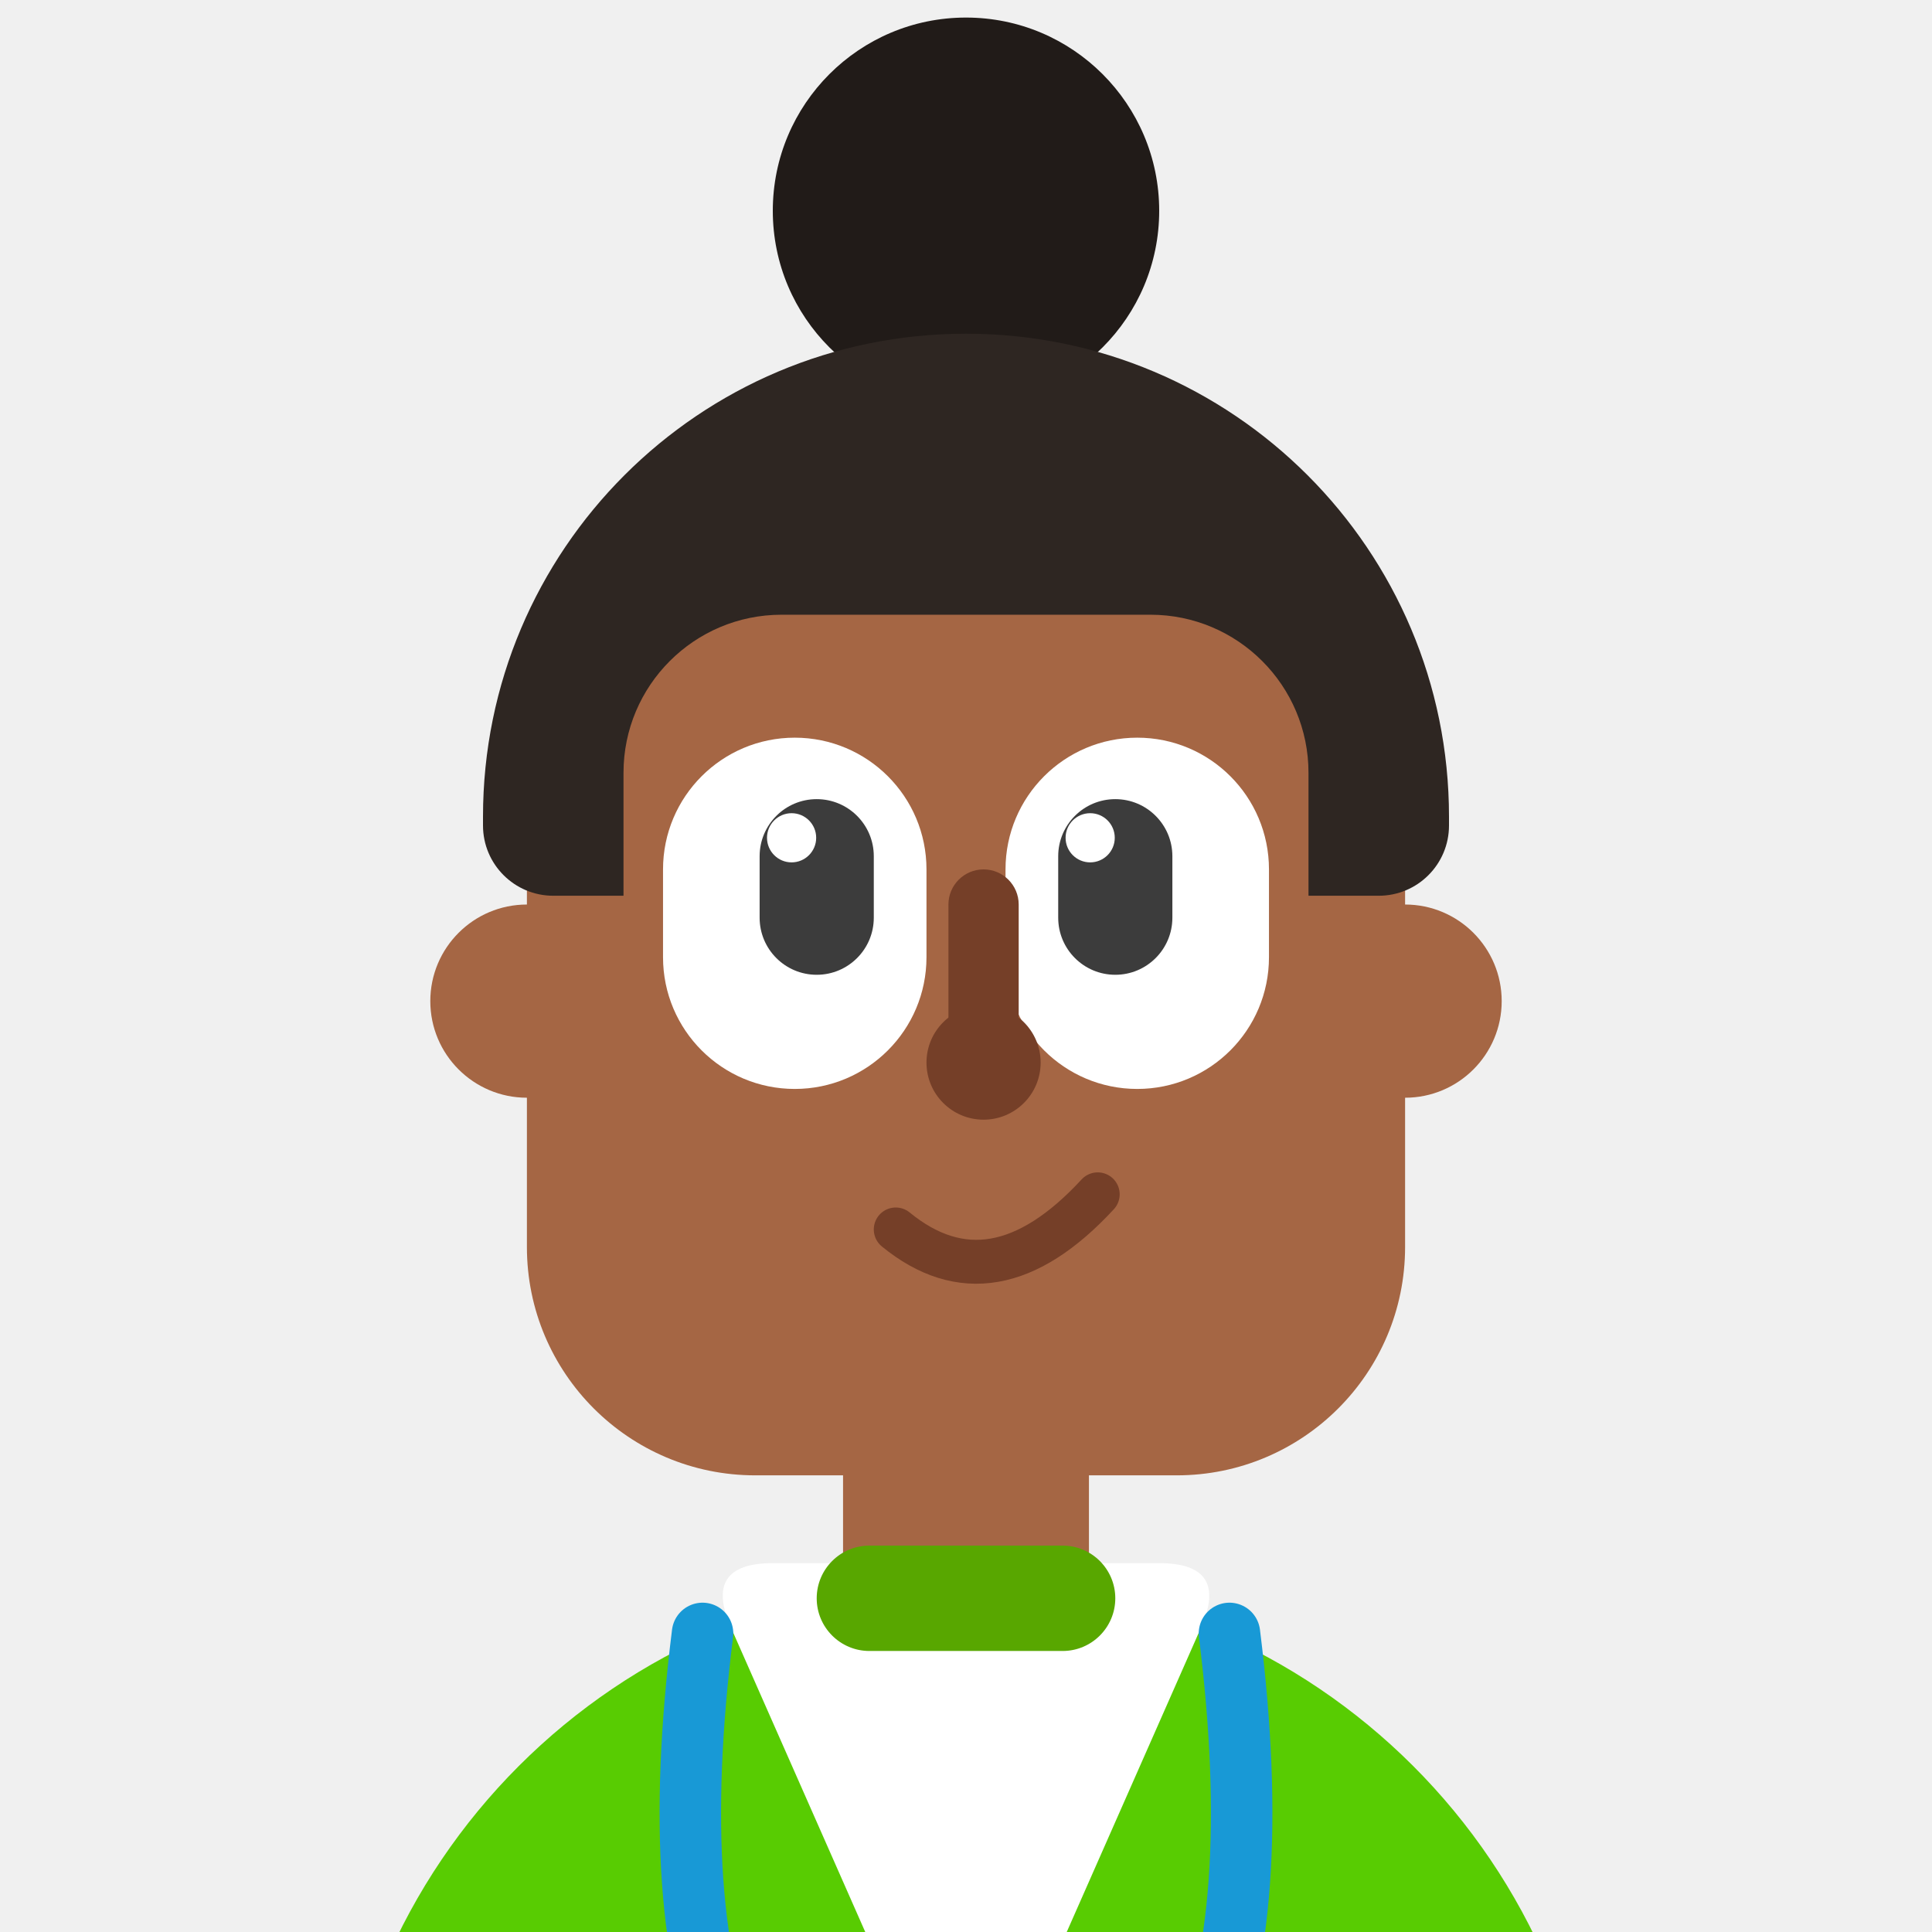
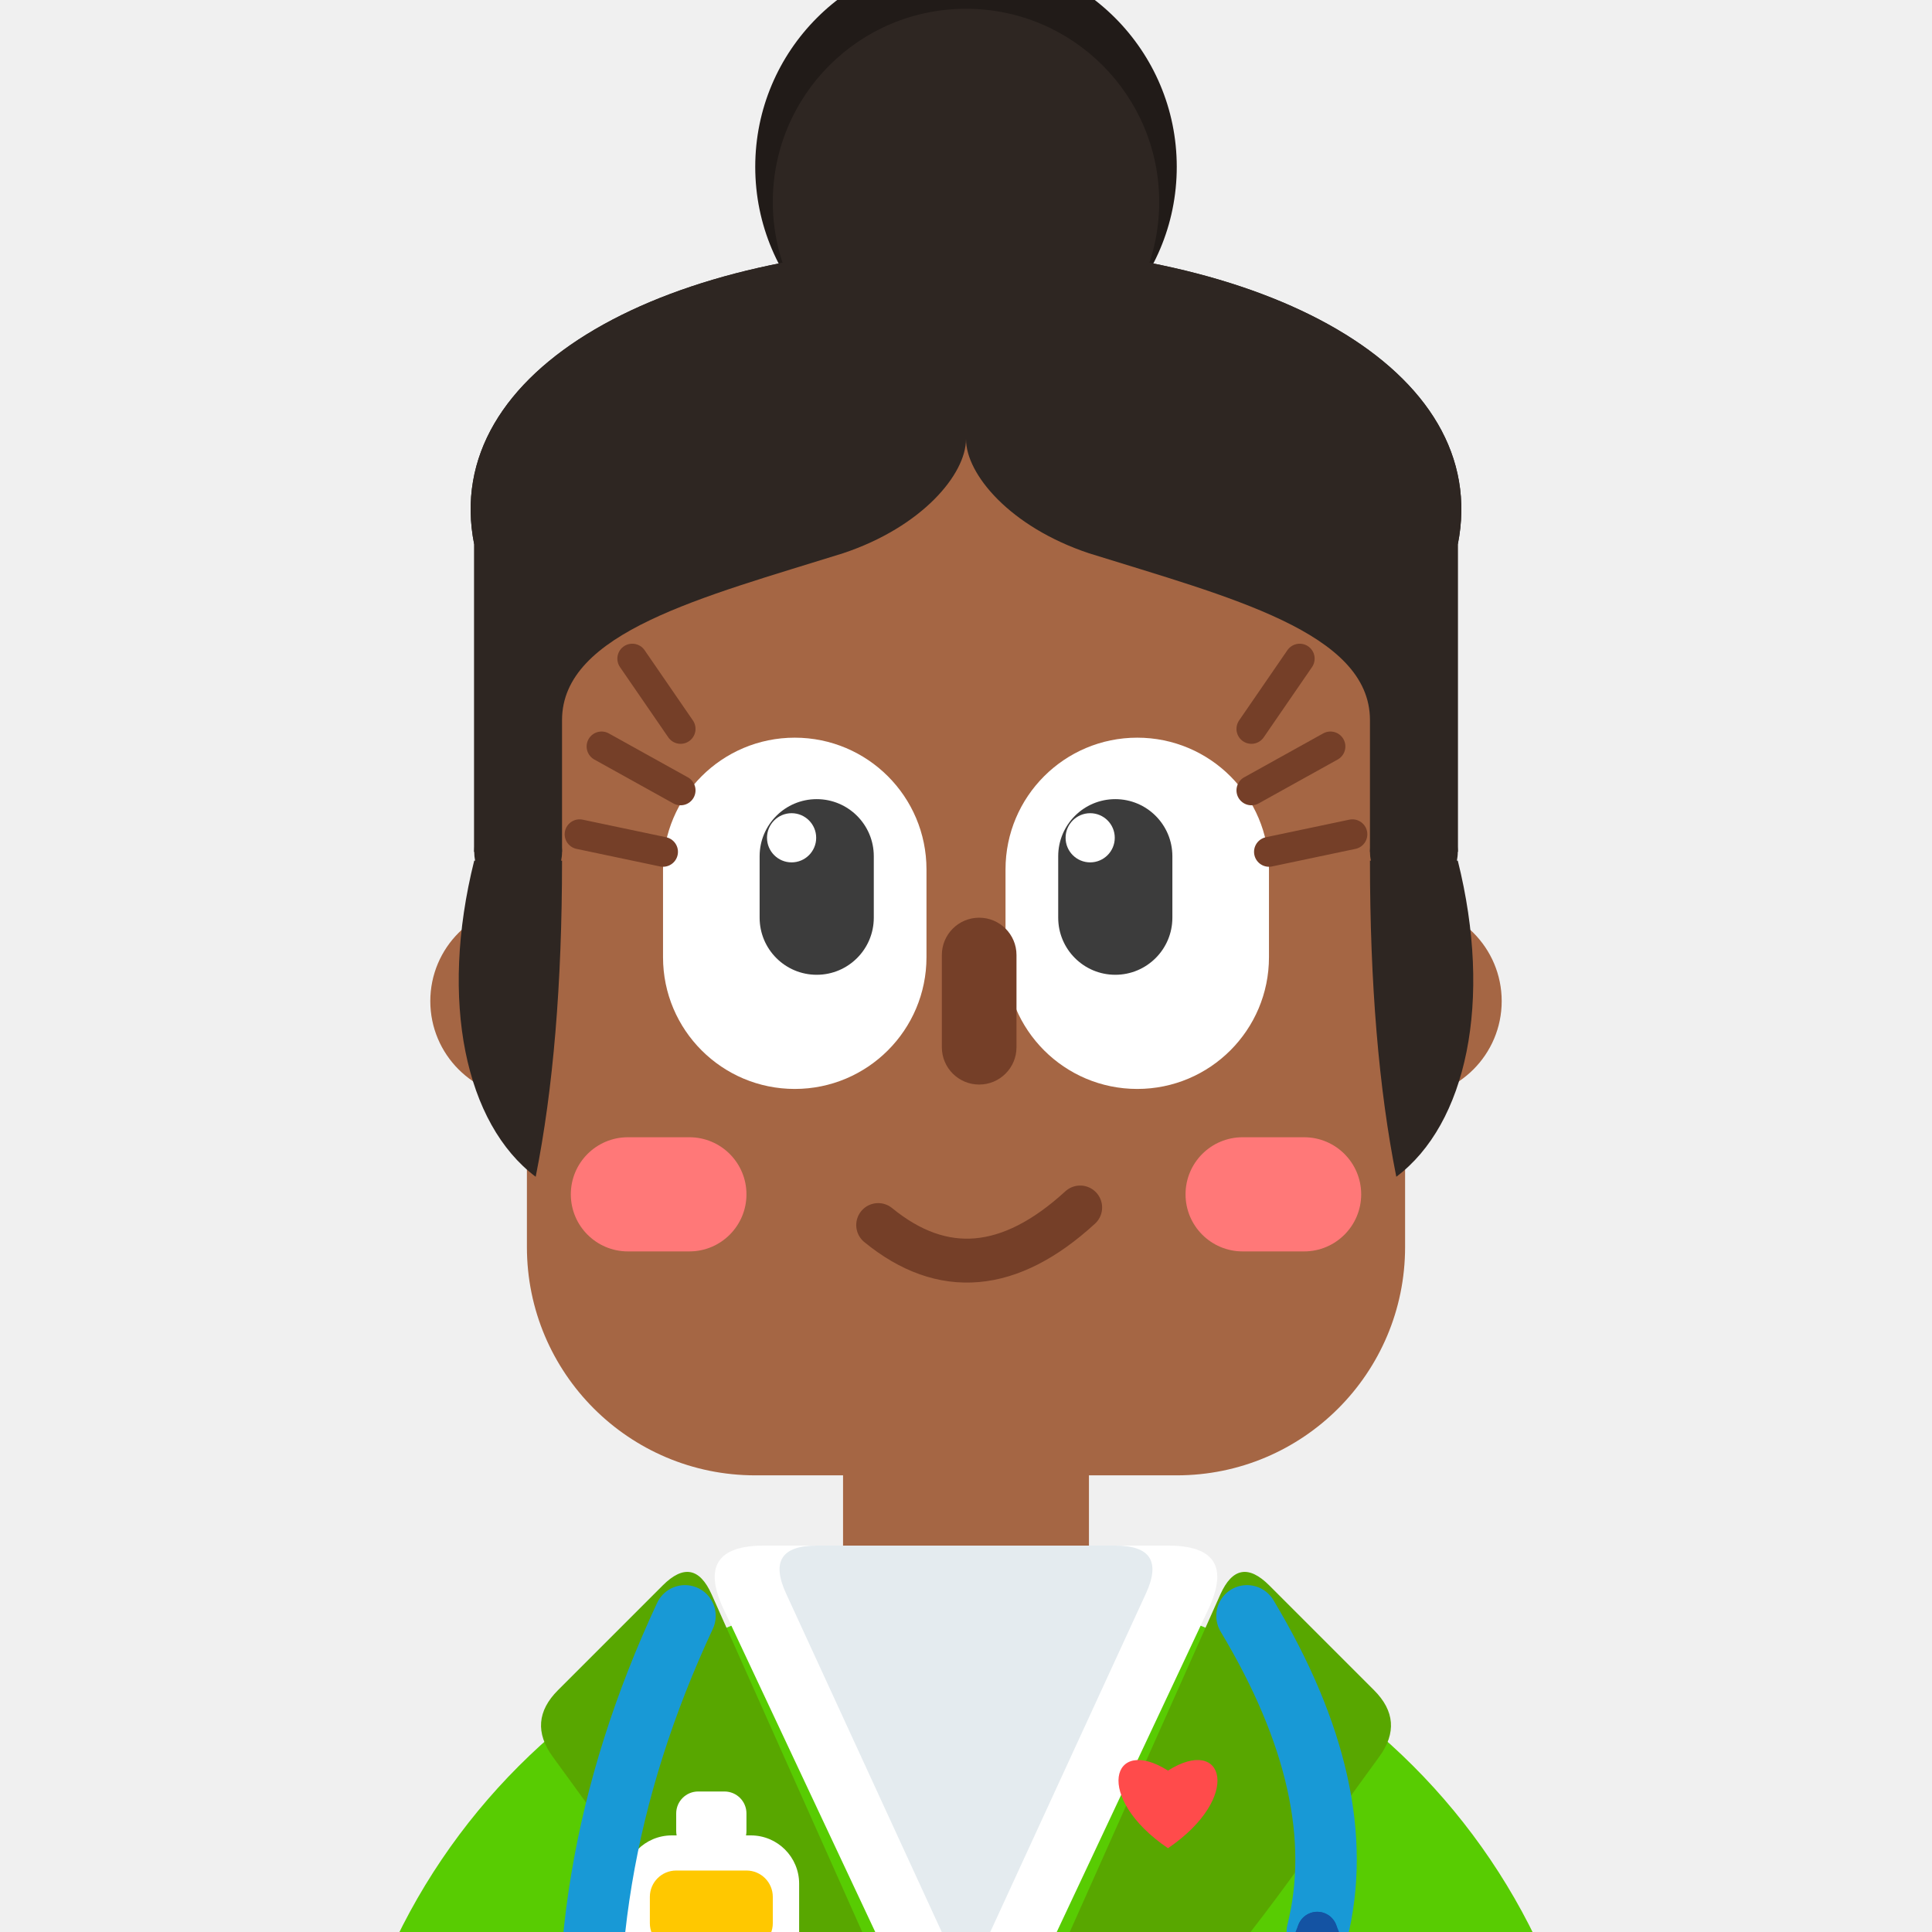
<svg xmlns="http://www.w3.org/2000/svg" width="220" height="220" viewBox="-110 -112 220 220">
+   <path d="M-24 -93a24 24 0 1 0 48 0a24 24 0 1 0 -48 0Z" fill="#211B18" />
+   <path d="M-56 -15V-50C-60 -70 -34 -84 0 -84C34 -84 60 -70 56 -50V-15Z" fill="#2E2622" />
  <path d="M-105 252a25 25 0 1 0 50 0a25 25 0 1 0 -50 0Z" fill="#A56644" />
  <path d="M-46 118L-70.65 215.17" fill="none" stroke="#58CC02" stroke-width="38" stroke-linecap="round" stroke-linejoin="round" />
  <path d="M55 252a25 25 0 1 0 50 0a25 25 0 1 0 -50 0Z" fill="#A56644" />
  <path d="M46 118L70.65 215.17" fill="none" stroke="#58CC02" stroke-width="38" stroke-linecap="round" stroke-linejoin="round" />
  <path d="M-8 40H8A6 6 0 0 1 14 46V74A6 6 0 0 1 8 80H-8A6 6 0 0 1 -14 74V46A6 6 0 0 1 -8 40Z" fill="#A56644" />
  <path d="M-8 40H8A6 6 0 0 1 14 46V48A6 6 0 0 1 8 54H-8A6 6 0 0 1 -14 48V46A6 6 0 0 1 -8 40Z" fill="#753F28" />
  <path d="M-72 140A72 72 0 0 1 72 140V220A30 30 0 0 1 42 250H-42A30 30 0 0 1 -72 220Z" fill="#58CC02" />
-   <path d="M-26.77 73.32Q-30 66 -22 66L22 66Q30 66 26.77 73.32L3.23 126.68Q0 134 -3.23 126.68Z" fill="#FFFFFF" />
-   <path d="M-11 64H11A6 6 0 0 1 17 70V70A6 6 0 0 1 11 76H-11A6 6 0 0 1 -17 70V70A6 6 0 0 1 -11 64Z" fill="#58A700" />
-   <path d="M-30 74Q-38 138 0 142Q38 138 30 74" fill="none" stroke="#1899D6" stroke-width="7" stroke-linecap="round" stroke-linejoin="round" />
-   <path d="M-11 146a11 11 0 1 0 22 0a11 11 0 1 0 -22 0Z" fill="#1453A3" />
+   <path d="M-27.6 71.24Q-31 64 -23 64L23 64Q31 64 27.6 71.24L3.4 122.76Q0 130 -3.4 122.76Z" fill="#FFFFFF" />
+   <path d="M-20.49 69.45Q-23 64 -17 64L17 64Q23 64 20.49 69.45L2.51 108.55Q0 114 -2.51 108.55Z" fill="#E4EBEF" />
+   <path d="M-47.06 88.04Q-50 84 -46.46 80.46L-34.54 68.54Q-31 65 -28.96 69.57L-4.04 125.43Q-2 130 -7 130L-10 130Q-15 130 -18.1 126.08L-30.9 109.92Q-34 106 -36.94 101.96Z" fill="#58A700" />
+   <path d="M36.94 101.96Q34 106 30.9 109.92L18.1 126.08Q15 130 10 130L7 130Q2 130 4.04 125.43L28.96 69.57Q31 65 34.54 68.54L46.46 80.46Q50 84 47.06 88.04Z" fill="#58A700" />
+   <path d="M0 128H0A2.5 2.5 0 0 1 2.5 130.5V247.5A2.5 2.5 0 0 1 0 250H0A2.5 2.5 0 0 1 -2.5 247.5V130.5A2.5 2.5 0 0 1 0 128Z" fill="#58A700" />
+   <path d="M-3.6 146a3.6 3.6 0 1 0 7.2 0a3.6 3.6 0 1 0 -7.2 0Z" fill="#FFFFFF" />
+   <path d="M-3.6 168a3.6 3.6 0 1 0 7.2 0a3.6 3.6 0 1 0 -7.2 0Z" fill="#FFFFFF" />
+   <path d="M23 98.46C14.5 92.68 16.54 85.54 23 89.62C29.46 85.54 31.5 92.68 23 98.46Z" fill="#FF4B4B" />
+   <path d="M-30.5 92H-27.5A2.5 2.5 0 0 1 -25 94.5V96.5A2.5 2.5 0 0 1 -27.5 99H-30.5A2.5 2.5 0 0 1 -33 96.5V94.5A2.5 2.5 0 0 1 -30.5 92Z" fill="#FFFFFF" />
+   <path d="M-33.5 97H-24.5A5.5 5.5 0 0 1 -19 102.5V115.5A5.5 5.5 0 0 1 -24.5 121H-33.5A5.5 5.5 0 0 1 -39 115.5V102.5A5.5 5.5 0 0 1 -33.5 97Z" fill="#FFFFFF" />
+   <path d="M-33 101H-25A3 3 0 0 1 -22 104V107A3 3 0 0 1 -25 110H-33A3 3 0 0 1 -36 107V104A3 3 0 0 1 -33 101Z" fill="#FFC800" />
+   <path d="M-34 113H-24A2 2 0 0 1 -22 115V115A2 2 0 0 1 -24 117H-34A2 2 0 0 1 -36 115V115A2 2 0 0 1 -34 113Z" fill="#58A700" />
+   <path d="M24 148H46A6 6 0 0 1 52 154V170A6 6 0 0 1 46 176H24A6 6 0 0 1 18 170V154A6 6 0 0 1 24 148Z" fill="#58A700" />
+   <path d="M29 135H29A3 3 0 0 1 32 138V149A3 3 0 0 1 29 152H29A3 3 0 0 1 26 149V138A3 3 0 0 1 29 135Z" fill="#FFC800" />
+   <path d="M39 138H39A3 3 0 0 1 42 141V149A3 3 0 0 1 39 152H39A3 3 0 0 1 36 149V141A3 3 0 0 1 39 138Z" fill="#FF4B4B" />
+   <path d="M-32 72Q-46 102 -42 132" fill="none" stroke="#1899D6" stroke-width="7" stroke-linecap="round" stroke-linejoin="round" />
+   <path d="M-54.5 134a12.5 12.5 0 1 0 25 0a12.5 12.5 0 1 0 -25 0Z" fill="#1453A3" />
+   <path d="M-50.8 134a8.8 8.8 0 1 0 17.6 0a8.8 8.8 0 1 0 -17.6 0Z" fill="#1899D6" />
+   <path d="M-46.6 134a4.6 4.6 0 1 0 9.2 0a4.6 4.6 0 1 0 -9.2 0Z" fill="#FFFFFF" />
+   <path d="M32 72Q44 92 40 108" fill="none" stroke="#1899D6" stroke-width="7" stroke-linecap="round" stroke-linejoin="round" />
+   <path d="M40 108L32 128" fill="none" stroke="#1453A3" stroke-width="4.6" stroke-linecap="round" stroke-linejoin="round" />
+   <path d="M40 108L48 128" fill="none" stroke="#1453A3" stroke-width="4.6" stroke-linecap="round" stroke-linejoin="round" />
+   <path d="M27.8 130a4.2 4.2 0 1 0 8.4 0a4.2 4.2 0 1 0 -8.4 0Z" fill="#FFFFFF" />
+   <path d="M43.8 130a4.2 4.2 0 1 0 8.4 0a4.2 4.2 0 1 0 -8.4 0Z" fill="#FFFFFF" />
  <path d="M-61 2a11 11 0 1 0 22 0a11 11 0 1 0 -22 0Z" fill="#A56644" />
  <path d="M39 2a11 11 0 1 0 22 0a11 11 0 1 0 -22 0Z" fill="#A56644" />
  <path d="M-50 -16A50 50 0 0 1 50 -16V30A26 26 0 0 1 24 56H-24A26 26 0 0 1 -50 30Z" fill="#A56644" />
  <path d="M-19.5 -28H-19.5A15 15 0 0 1 -4.5 -13V-3A15 15 0 0 1 -19.5 12H-19.5A15 15 0 0 1 -34.5 -3V-13A15 15 0 0 1 -19.5 -28Z" fill="#FFFFFF" />
  <path d="M-17 -21H-17A6.5 6.5 0 0 1 -10.5 -14.5V-7.5A6.5 6.5 0 0 1 -17 -1H-17A6.5 6.5 0 0 1 -23.5 -7.5V-14.5A6.5 6.5 0 0 1 -17 -21Z" fill="#3C3C3C" />
  <path d="M-22.66 -16.6a2.8 2.8 0 1 0 5.6 0a2.8 2.8 0 1 0 -5.6 0Z" fill="#FFFFFF" />
+   <path d="M-32.5 -22L-41.5 -27" fill="none" stroke="#753F28" stroke-width="3.4" stroke-linecap="round" stroke-linejoin="round" />
+   <path d="M-34.5 -15L-44 -17" fill="none" stroke="#753F28" stroke-width="3.4" stroke-linecap="round" stroke-linejoin="round" />
+   <path d="M-32.5 -29L-38 -37" fill="none" stroke="#753F28" stroke-width="3.4" stroke-linecap="round" stroke-linejoin="round" />
  <path d="M19.5 -28H19.5A15 15 0 0 1 34.5 -13V-3A15 15 0 0 1 19.5 12H19.5A15 15 0 0 1 4.5 -3V-13A15 15 0 0 1 19.5 -28Z" fill="#FFFFFF" />
  <path d="M17 -21H17A6.5 6.5 0 0 1 23.5 -14.5V-7.5A6.5 6.5 0 0 1 17 -1H17A6.5 6.5 0 0 1 10.5 -7.5V-14.5A6.5 6.5 0 0 1 17 -21Z" fill="#3C3C3C" />
  <path d="M11.34 -16.6a2.8 2.8 0 1 0 5.6 0a2.8 2.8 0 1 0 -5.6 0Z" fill="#FFFFFF" />
-   <path d="M2 -13H2A4 4 0 0 1 6 -9V5A4 4 0 0 1 2 9H2A4 4 0 0 1 -2 5V-9A4 4 0 0 1 2 -13Z" fill="#753F28" />
-   <path d="M-4.5 9a6.5 6.5 0 1 0 13 0a6.5 6.5 0 1 0 -13 0Z" fill="#753F28" />
-   <path d="M-8 28Q3 37 15 24" fill="none" stroke="#753F28" stroke-width="5" stroke-linecap="round" stroke-linejoin="round" />
-   <path d="M-22 -88a22 22 0 1 0 44 0a22 22 0 1 0 -44 0Z" fill="#211B18" />
-   <path d="M-55 -19A55 55 0 0 1 55 -19V-18A8 8 0 0 1 47 -10H-47A8 8 0 0 1 -55 -18ZM-39 -10V-24A18 18 0 0 1 -21 -42H21A18 18 0 0 1 39 -24V-10Z" fill="#2E2622" fill-rule="evenodd" />
+   <path d="M32.5 -22L41.5 -27" fill="none" stroke="#753F28" stroke-width="3.4" stroke-linecap="round" stroke-linejoin="round" />
+   <path d="M34.5 -15L44 -17" fill="none" stroke="#753F28" stroke-width="3.4" stroke-linecap="round" stroke-linejoin="round" />
+   <path d="M32.5 -29L38 -37" fill="none" stroke="#753F28" stroke-width="3.4" stroke-linecap="round" stroke-linejoin="round" />
+   <path d="M1.5 -7.5H1.5A4.25 4.25 0 0 1 5.75 -3.25V7.25A4.25 4.25 0 0 1 1.5 11.5H1.5A4.25 4.25 0 0 1 -2.75 7.25V-3.25A4.25 4.25 0 0 1 1.5 -7.5Z" fill="#753F28" />
+   <path d="M-38.5 17.5H-31.5A6.5 6.5 0 0 1 -25 24V24A6.5 6.5 0 0 1 -31.5 30.5H-38.5A6.5 6.5 0 0 1 -45 24V24A6.5 6.5 0 0 1 -38.5 17.5Z" fill="#FF7878" />
+   <path d="M31.5 17.5H38.5A6.5 6.5 0 0 1 45 24V24A6.5 6.5 0 0 1 38.5 30.5H31.5A6.5 6.5 0 0 1 25 24V24A6.5 6.5 0 0 1 31.5 17.5Z" fill="#FF7878" />
+   <path d="M-10 27.5Q1 36.5 13 25.5" fill="none" stroke="#753F28" stroke-width="5" stroke-linecap="round" stroke-linejoin="round" />
+   <path d="M-22 -89a22 22 0 1 0 44 0a22 22 0 1 0 -44 0Z" fill="#2E2622" />
+   <path d="M-19.03 -74.12Q-20 -78 -16 -78L16 -78Q20 -78 19.03 -74.12L18.97 -73.88Q18 -70 14 -70L-14 -70Q-18 -70 -18.97 -73.88Z" fill="#58CC02" />
+   <path d="M-56 -15V-50C-60 -70 -34 -84 0 -84C34 -84 60 -70 56 -50V-15ZM-46 -15V-30C-46 -40 -30 -44 -14 -49C-5 -52 0 -58 0 -62C0 -58 5 -52 14 -49C30 -44 46 -40 46 -30V-15Z" fill="#2E2622" fill-rule="evenodd" />
+   <path d="M-56 -15a5 5 0 1 0 10 0a5 5 0 1 0 -10 0Z" fill="#2E2622" />
+   <path d="M46 -15a5 5 0 1 0 10 0a5 5 0 1 0 -10 0Z" fill="#2E2622" />
+   <path d="M-56 -14C-60 2 -57 16 -49 22C-47 12 -46 0 -46 -14Z" fill="#2E2622" />
+   <path d="M56 -14C60 2 57 16 49 22C47 12 46 0 46 -14Z" fill="#2E2622" />
</svg>
